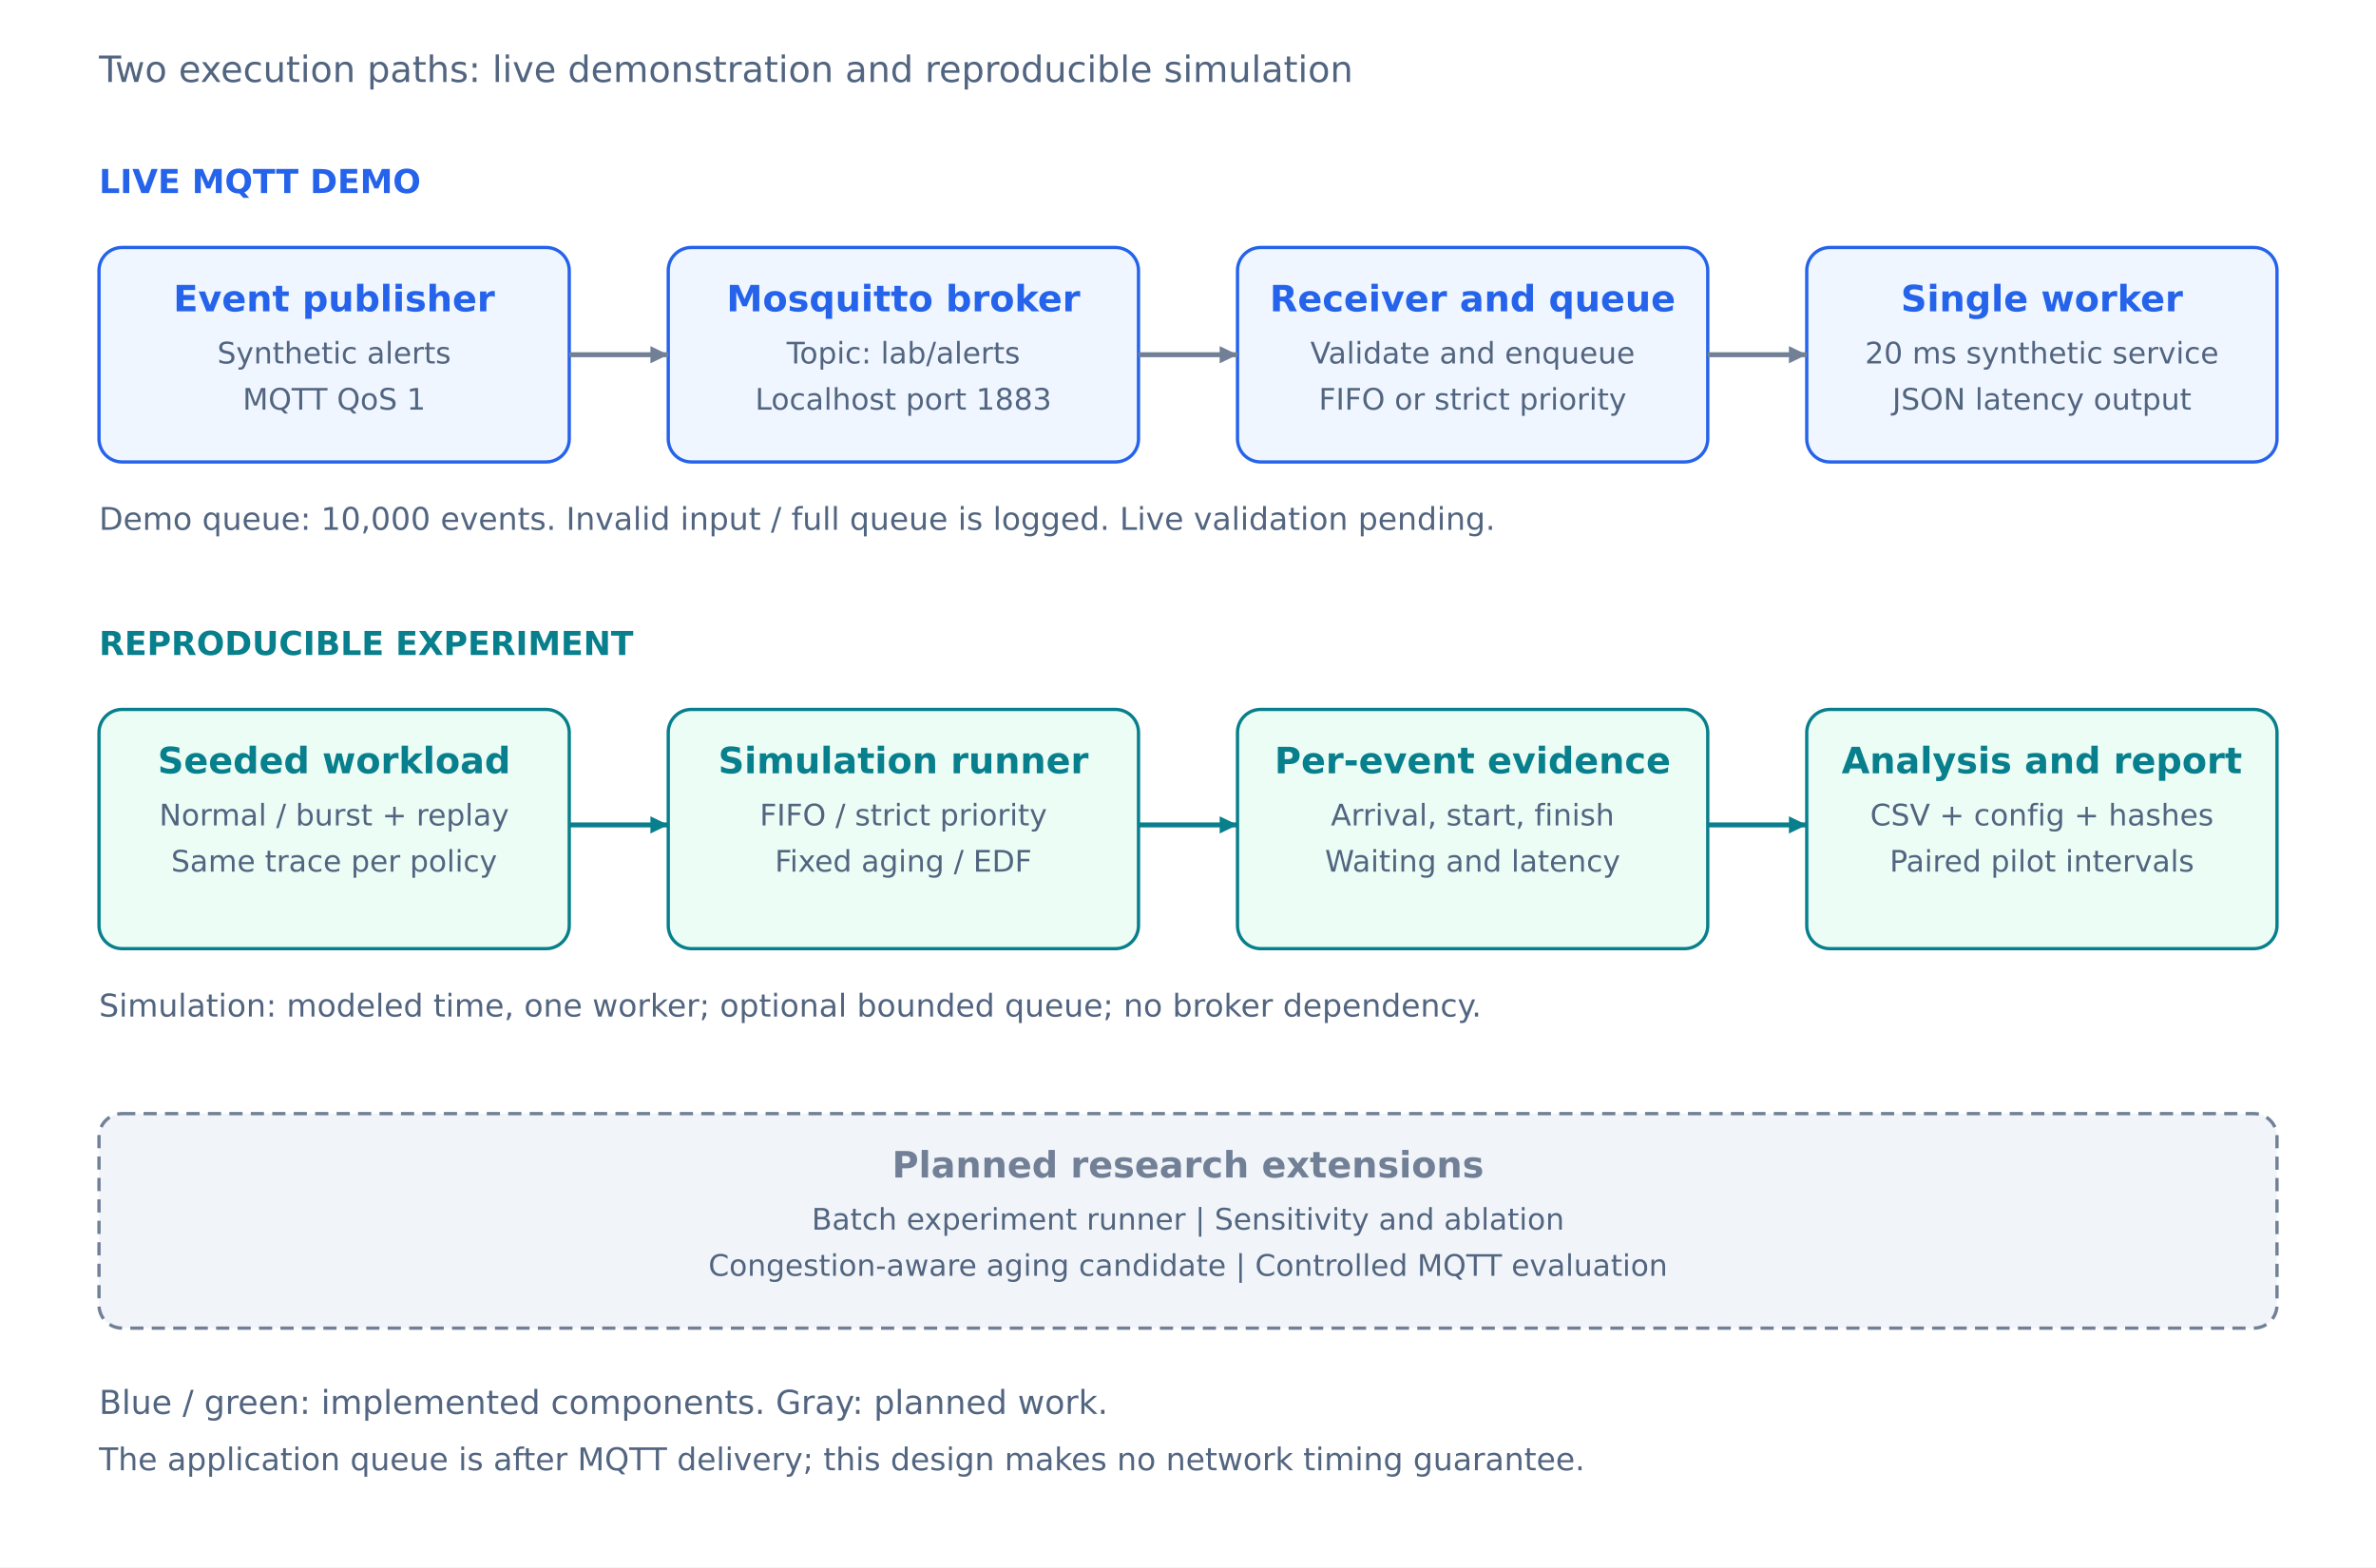
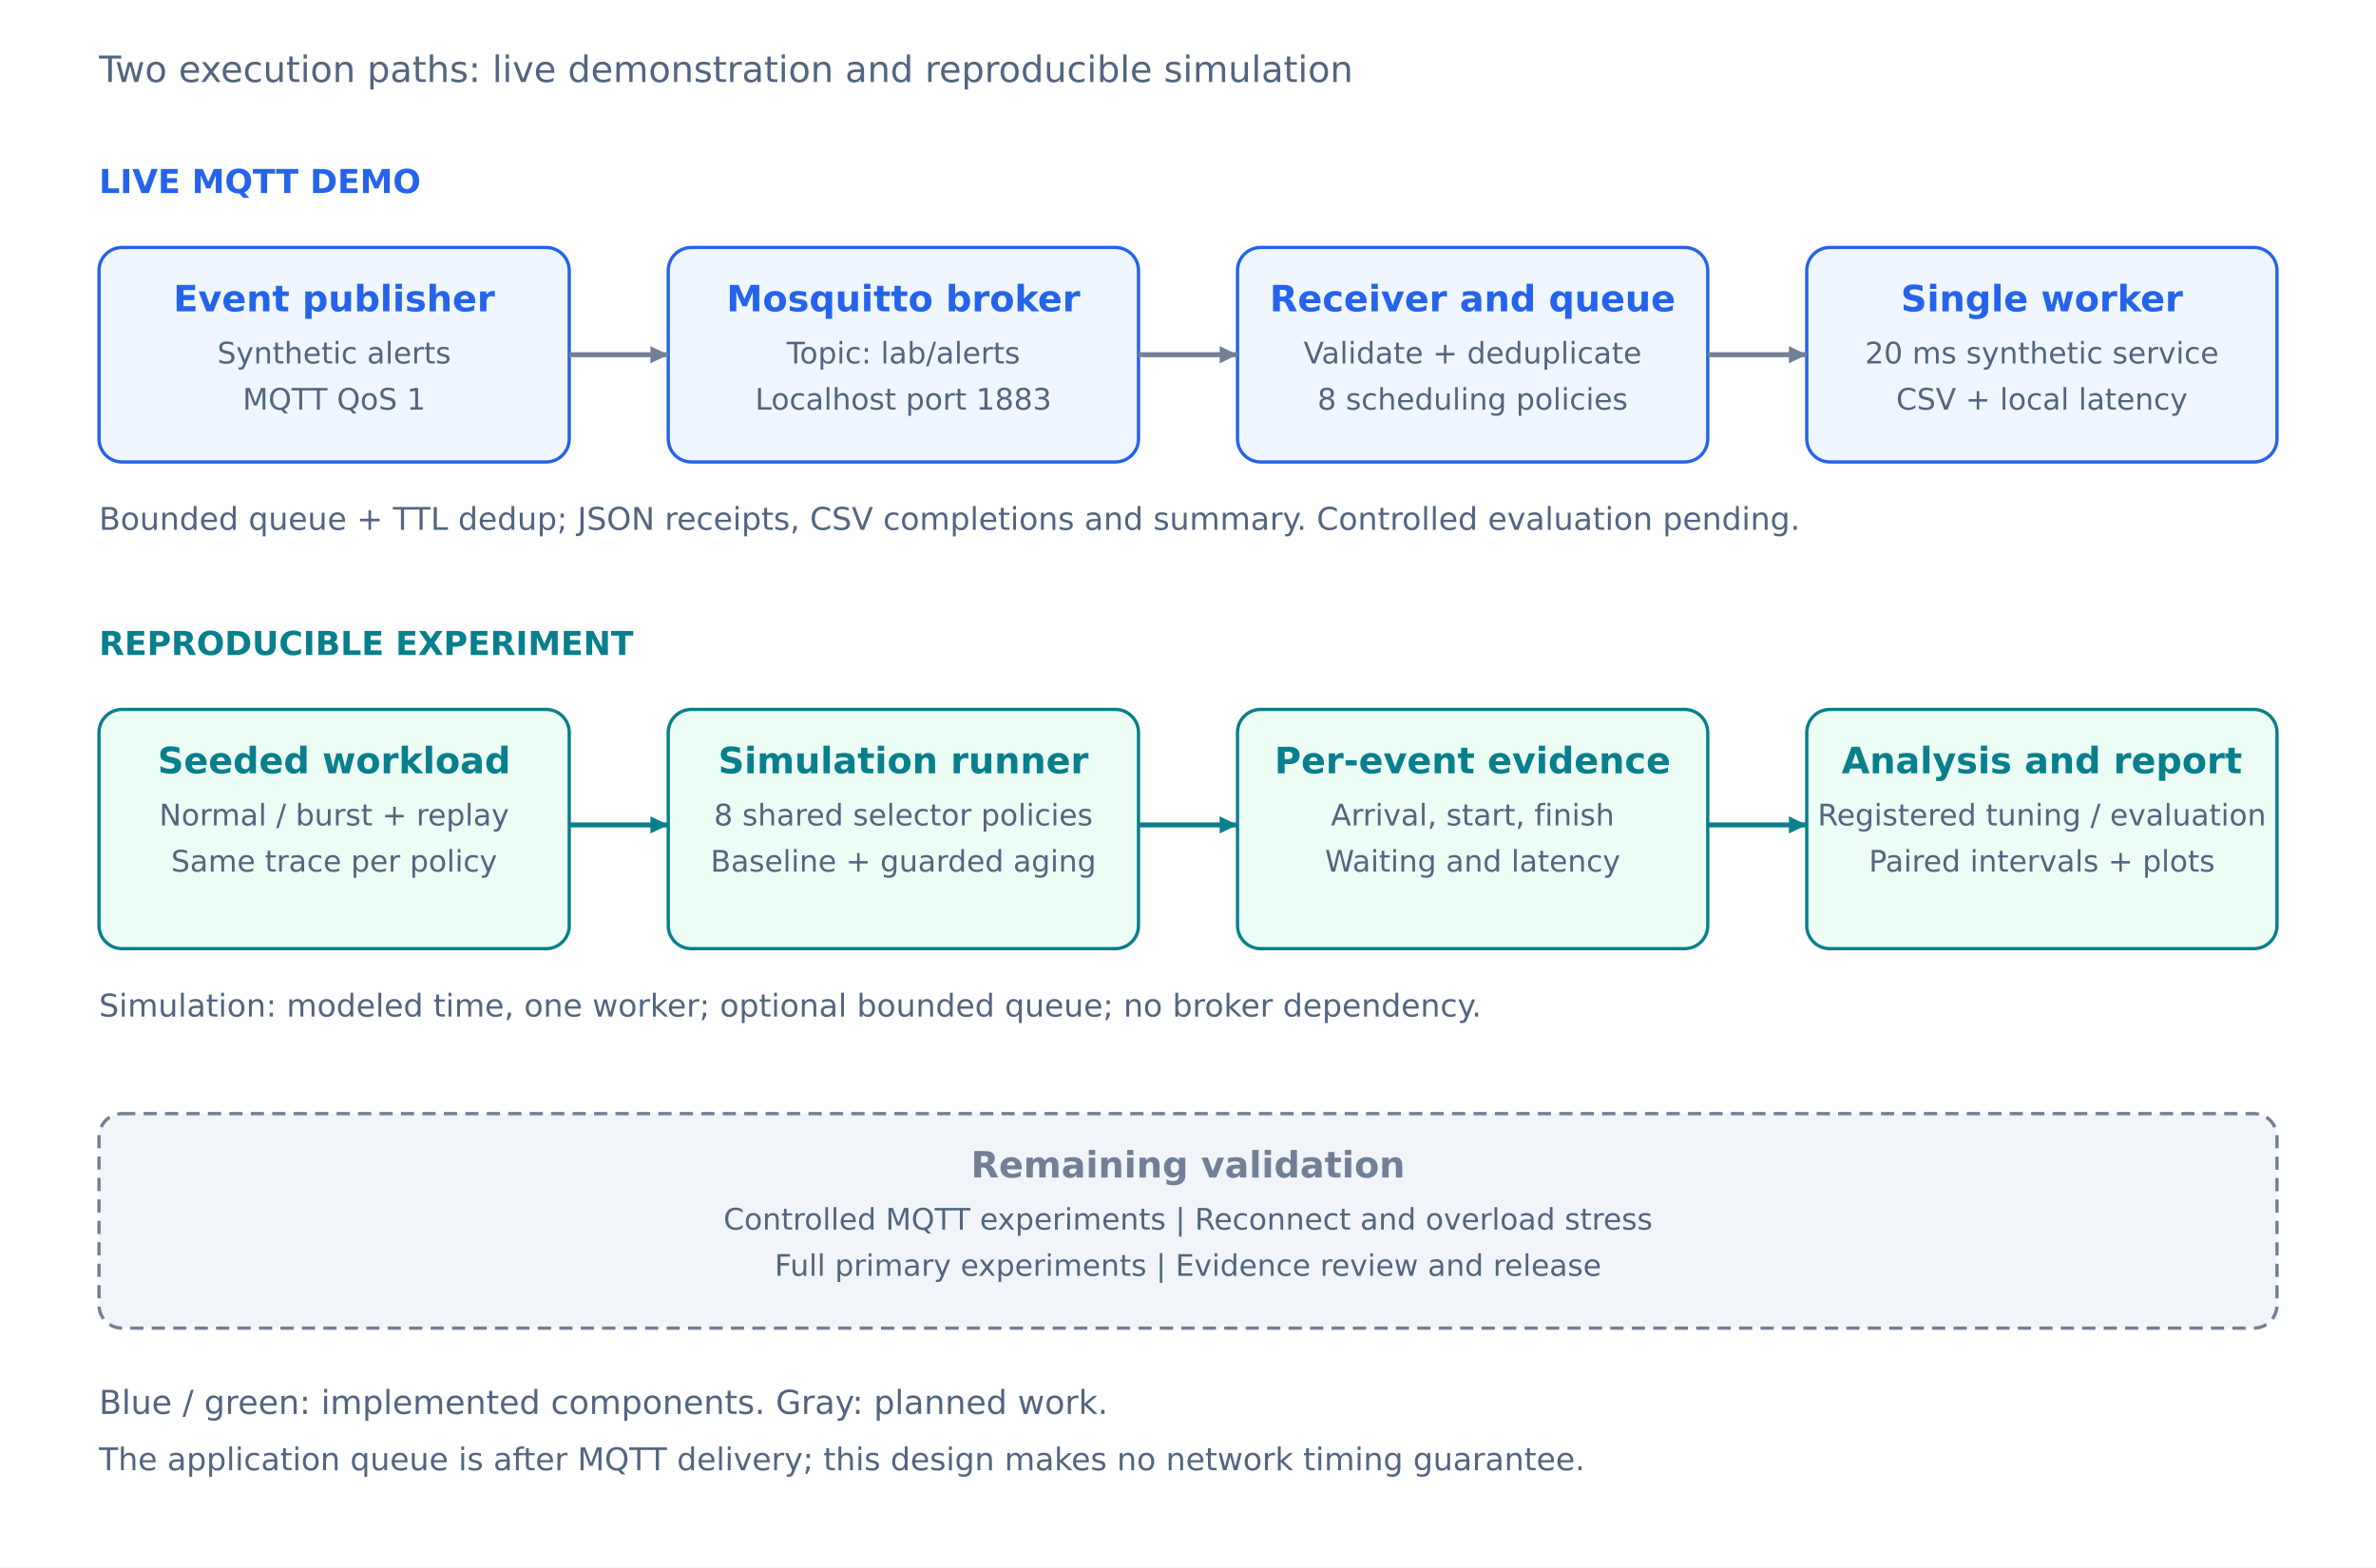
<svg xmlns="http://www.w3.org/2000/svg" width="1440" height="950" viewBox="0 60 1440 950">
  <rect x="0" y="60" width="1440" height="950" fill="white" />
  <text x="60" y="109.7" font-family="DejaVu Sans, sans-serif" font-size="22" font-weight="400" fill="#526580" text-anchor="start">Two execution paths: live demonstration and reproducible simulation</text>
  <text x="60" y="177.0" font-family="DejaVu Sans, sans-serif" font-size="20" font-weight="700" fill="#2563EB" text-anchor="start">LIVE MQTT DEMO</text>
  <rect x="60" y="210" width="285" height="130" rx="14" fill="#EFF6FF" stroke="#2563EB" stroke-width="2" />
  <text x="202.5" y="248.7" font-family="DejaVu Sans, sans-serif" font-size="22" font-weight="700" fill="#2563EB" text-anchor="middle">Event publisher</text>
  <text x="202.5" y="280.3" font-family="DejaVu Sans, sans-serif" font-size="18" font-weight="400" fill="#526580" text-anchor="middle">Synthetic alerts</text>
  <text x="202.5" y="308.3" font-family="DejaVu Sans, sans-serif" font-size="18" font-weight="400" fill="#526580" text-anchor="middle">MQTT QoS 1</text>
  <rect x="405" y="210" width="285" height="130" rx="14" fill="#EFF6FF" stroke="#2563EB" stroke-width="2" />
  <text x="547.5" y="248.7" font-family="DejaVu Sans, sans-serif" font-size="22" font-weight="700" fill="#2563EB" text-anchor="middle">Mosquitto broker</text>
  <text x="547.5" y="280.3" font-family="DejaVu Sans, sans-serif" font-size="18" font-weight="400" fill="#526580" text-anchor="middle">Topic: lab/alerts</text>
  <text x="547.5" y="308.3" font-family="DejaVu Sans, sans-serif" font-size="18" font-weight="400" fill="#526580" text-anchor="middle">Localhost port 1883</text>
  <rect x="750" y="210" width="285" height="130" rx="14" fill="#EFF6FF" stroke="#2563EB" stroke-width="2" />
  <text x="892.5" y="248.7" font-family="DejaVu Sans, sans-serif" font-size="22" font-weight="700" fill="#2563EB" text-anchor="middle">Receiver and queue</text>
-   <text x="892.5" y="280.3" font-family="DejaVu Sans, sans-serif" font-size="18" font-weight="400" fill="#526580" text-anchor="middle">Validate and enqueue</text>
-   <text x="892.5" y="308.3" font-family="DejaVu Sans, sans-serif" font-size="18" font-weight="400" fill="#526580" text-anchor="middle">FIFO or strict priority</text>
+   <text x="892.5" y="280.3" font-family="DejaVu Sans, sans-serif" font-size="18" font-weight="400" fill="#526580" text-anchor="middle">Validate + deduplicate</text>
+   <text x="892.5" y="308.3" font-family="DejaVu Sans, sans-serif" font-size="18" font-weight="400" fill="#526580" text-anchor="middle">8 scheduling policies</text>
  <rect x="1095" y="210" width="285" height="130" rx="14" fill="#EFF6FF" stroke="#2563EB" stroke-width="2" />
  <text x="1237.5" y="248.7" font-family="DejaVu Sans, sans-serif" font-size="22" font-weight="700" fill="#2563EB" text-anchor="middle">Single worker</text>
  <text x="1237.5" y="280.3" font-family="DejaVu Sans, sans-serif" font-size="18" font-weight="400" fill="#526580" text-anchor="middle">20 ms synthetic service</text>
-   <text x="1237.5" y="308.3" font-family="DejaVu Sans, sans-serif" font-size="18" font-weight="400" fill="#526580" text-anchor="middle">JSON latency output</text>
+   <text x="1237.5" y="308.3" font-family="DejaVu Sans, sans-serif" font-size="18" font-weight="400" fill="#526580" text-anchor="middle">CSV + local latency</text>
  <polyline points="345,275 405,275" fill="none" stroke="#718096" stroke-width="3" />
  <polygon points="405,275 394.195,280.22 394.195,269.78" fill="#718096" />
  <polyline points="690,275 750,275" fill="none" stroke="#718096" stroke-width="3" />
  <polygon points="750,275 739.195,280.22 739.195,269.78" fill="#718096" />
  <polyline points="1035,275 1095,275" fill="none" stroke="#718096" stroke-width="3" />
  <polygon points="1095,275 1084.195,280.22 1084.195,269.78" fill="#718096" />
-   <text x="60" y="381.15" font-family="DejaVu Sans, sans-serif" font-size="19" font-weight="400" fill="#526580" text-anchor="start">Demo queue: 10,000 events. Invalid input / full queue is logged. Live validation pending.</text>
+   <text x="60" y="381.15" font-family="DejaVu Sans, sans-serif" font-size="19" font-weight="400" fill="#526580" text-anchor="start">Bounded queue + TTL dedup; JSON receipts, CSV completions and summary. Controlled evaluation pending.</text>
  <text x="60" y="457.0" font-family="DejaVu Sans, sans-serif" font-size="20" font-weight="700" fill="#087F8C" text-anchor="start">REPRODUCIBLE EXPERIMENT</text>
  <rect x="60" y="490" width="285" height="145" rx="14" fill="#ECFDF5" stroke="#087F8C" stroke-width="2" />
  <text x="202.5" y="528.7" font-family="DejaVu Sans, sans-serif" font-size="22" font-weight="700" fill="#087F8C" text-anchor="middle">Seeded workload</text>
  <text x="202.5" y="560.3" font-family="DejaVu Sans, sans-serif" font-size="18" font-weight="400" fill="#526580" text-anchor="middle">Normal / burst + replay</text>
  <text x="202.5" y="588.3" font-family="DejaVu Sans, sans-serif" font-size="18" font-weight="400" fill="#526580" text-anchor="middle">Same trace per policy</text>
  <rect x="405" y="490" width="285" height="145" rx="14" fill="#ECFDF5" stroke="#087F8C" stroke-width="2" />
  <text x="547.5" y="528.7" font-family="DejaVu Sans, sans-serif" font-size="22" font-weight="700" fill="#087F8C" text-anchor="middle">Simulation runner</text>
-   <text x="547.5" y="560.3" font-family="DejaVu Sans, sans-serif" font-size="18" font-weight="400" fill="#526580" text-anchor="middle">FIFO / strict priority</text>
-   <text x="547.5" y="588.3" font-family="DejaVu Sans, sans-serif" font-size="18" font-weight="400" fill="#526580" text-anchor="middle">Fixed aging / EDF</text>
+   <text x="547.5" y="560.3" font-family="DejaVu Sans, sans-serif" font-size="18" font-weight="400" fill="#526580" text-anchor="middle">8 shared selector policies</text>
+   <text x="547.5" y="588.3" font-family="DejaVu Sans, sans-serif" font-size="18" font-weight="400" fill="#526580" text-anchor="middle">Baseline + guarded aging</text>
  <rect x="750" y="490" width="285" height="145" rx="14" fill="#ECFDF5" stroke="#087F8C" stroke-width="2" />
  <text x="892.5" y="528.7" font-family="DejaVu Sans, sans-serif" font-size="22" font-weight="700" fill="#087F8C" text-anchor="middle">Per-event evidence</text>
  <text x="892.5" y="560.3" font-family="DejaVu Sans, sans-serif" font-size="18" font-weight="400" fill="#526580" text-anchor="middle">Arrival, start, finish</text>
  <text x="892.5" y="588.3" font-family="DejaVu Sans, sans-serif" font-size="18" font-weight="400" fill="#526580" text-anchor="middle">Waiting and latency</text>
  <rect x="1095" y="490" width="285" height="145" rx="14" fill="#ECFDF5" stroke="#087F8C" stroke-width="2" />
  <text x="1237.5" y="528.7" font-family="DejaVu Sans, sans-serif" font-size="22" font-weight="700" fill="#087F8C" text-anchor="middle">Analysis and report</text>
-   <text x="1237.5" y="560.3" font-family="DejaVu Sans, sans-serif" font-size="18" font-weight="400" fill="#526580" text-anchor="middle">CSV + config + hashes</text>
-   <text x="1237.5" y="588.3" font-family="DejaVu Sans, sans-serif" font-size="18" font-weight="400" fill="#526580" text-anchor="middle">Paired pilot intervals</text>
+   <text x="1237.5" y="560.3" font-family="DejaVu Sans, sans-serif" font-size="18" font-weight="400" fill="#526580" text-anchor="middle">Registered tuning / evaluation</text>
+   <text x="1237.5" y="588.3" font-family="DejaVu Sans, sans-serif" font-size="18" font-weight="400" fill="#526580" text-anchor="middle">Paired intervals + plots</text>
  <polyline points="345,560 405,560" fill="none" stroke="#087F8C" stroke-width="3" />
  <polygon points="405,560 394.195,565.22 394.195,554.78" fill="#087F8C" />
  <polyline points="690,560 750,560" fill="none" stroke="#087F8C" stroke-width="3" />
  <polygon points="750,560 739.195,565.22 739.195,554.78" fill="#087F8C" />
  <polyline points="1035,560 1095,560" fill="none" stroke="#087F8C" stroke-width="3" />
  <polygon points="1095,560 1084.195,565.22 1084.195,554.78" fill="#087F8C" />
  <text x="60" y="676.15" font-family="DejaVu Sans, sans-serif" font-size="19" font-weight="400" fill="#526580" text-anchor="start">Simulation: modeled time, one worker; optional bounded queue; no broker dependency.</text>
  <rect x="60" y="735" width="1320" height="130" rx="14" fill="#F1F5F9" stroke="#718096" stroke-width="2" stroke-dasharray="8 5" />
-   <text x="720.0" y="773.7" font-family="DejaVu Sans, sans-serif" font-size="22" font-weight="700" fill="#718096" text-anchor="middle">Planned research extensions</text>
-   <text x="720.0" y="805.3" font-family="DejaVu Sans, sans-serif" font-size="18" font-weight="400" fill="#526580" text-anchor="middle">Batch experiment runner  |  Sensitivity and ablation</text>
-   <text x="720.0" y="833.3" font-family="DejaVu Sans, sans-serif" font-size="18" font-weight="400" fill="#526580" text-anchor="middle">Congestion-aware aging candidate  |  Controlled MQTT evaluation</text>
+   <text x="720.0" y="773.7" font-family="DejaVu Sans, sans-serif" font-size="22" font-weight="700" fill="#718096" text-anchor="middle">Remaining validation</text>
+   <text x="720.0" y="805.3" font-family="DejaVu Sans, sans-serif" font-size="18" font-weight="400" fill="#526580" text-anchor="middle">Controlled MQTT experiments  |  Reconnect and overload stress</text>
+   <text x="720.0" y="833.3" font-family="DejaVu Sans, sans-serif" font-size="18" font-weight="400" fill="#526580" text-anchor="middle">Full primary experiments  |  Evidence review and release</text>
  <text x="60" y="917.0" font-family="DejaVu Sans, sans-serif" font-size="20" font-weight="400" fill="#526580" text-anchor="start">Blue / green: implemented components. Gray: planned work.</text>
  <text x="60" y="951.15" font-family="DejaVu Sans, sans-serif" font-size="19" font-weight="400" fill="#526580" text-anchor="start">The application queue is after MQTT delivery; this design makes no network timing guarantee.</text>
</svg>
